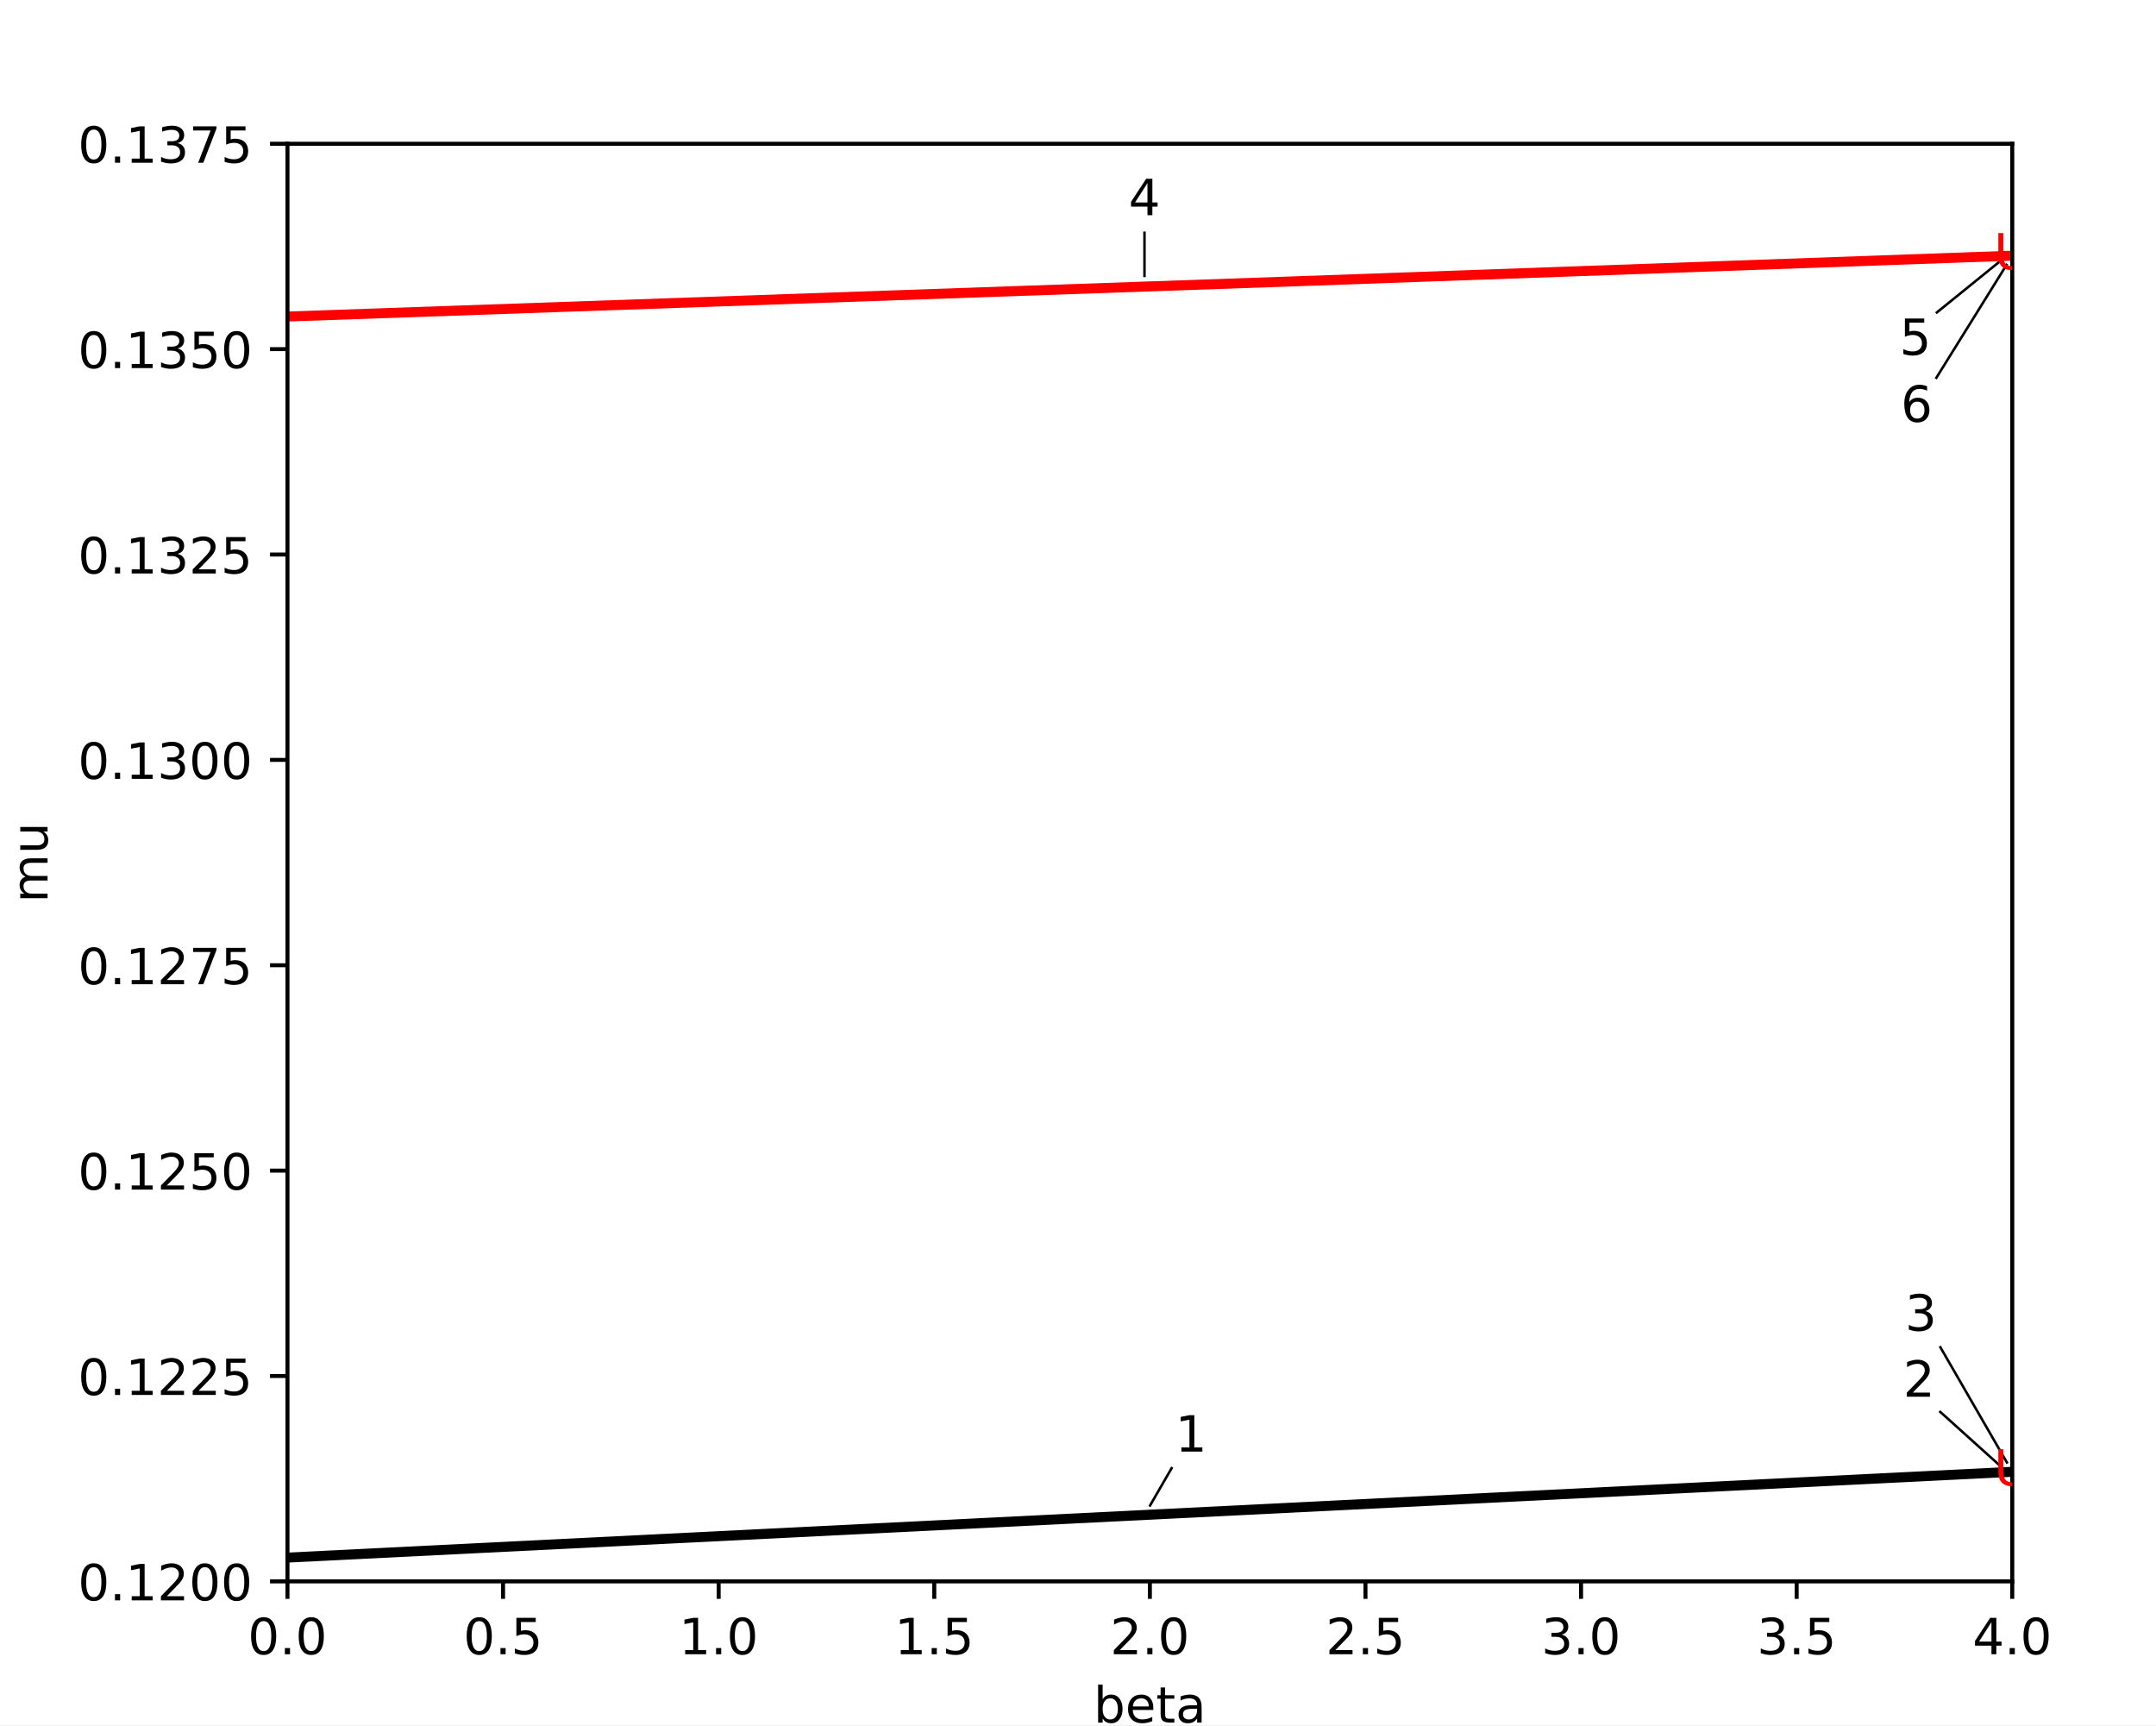
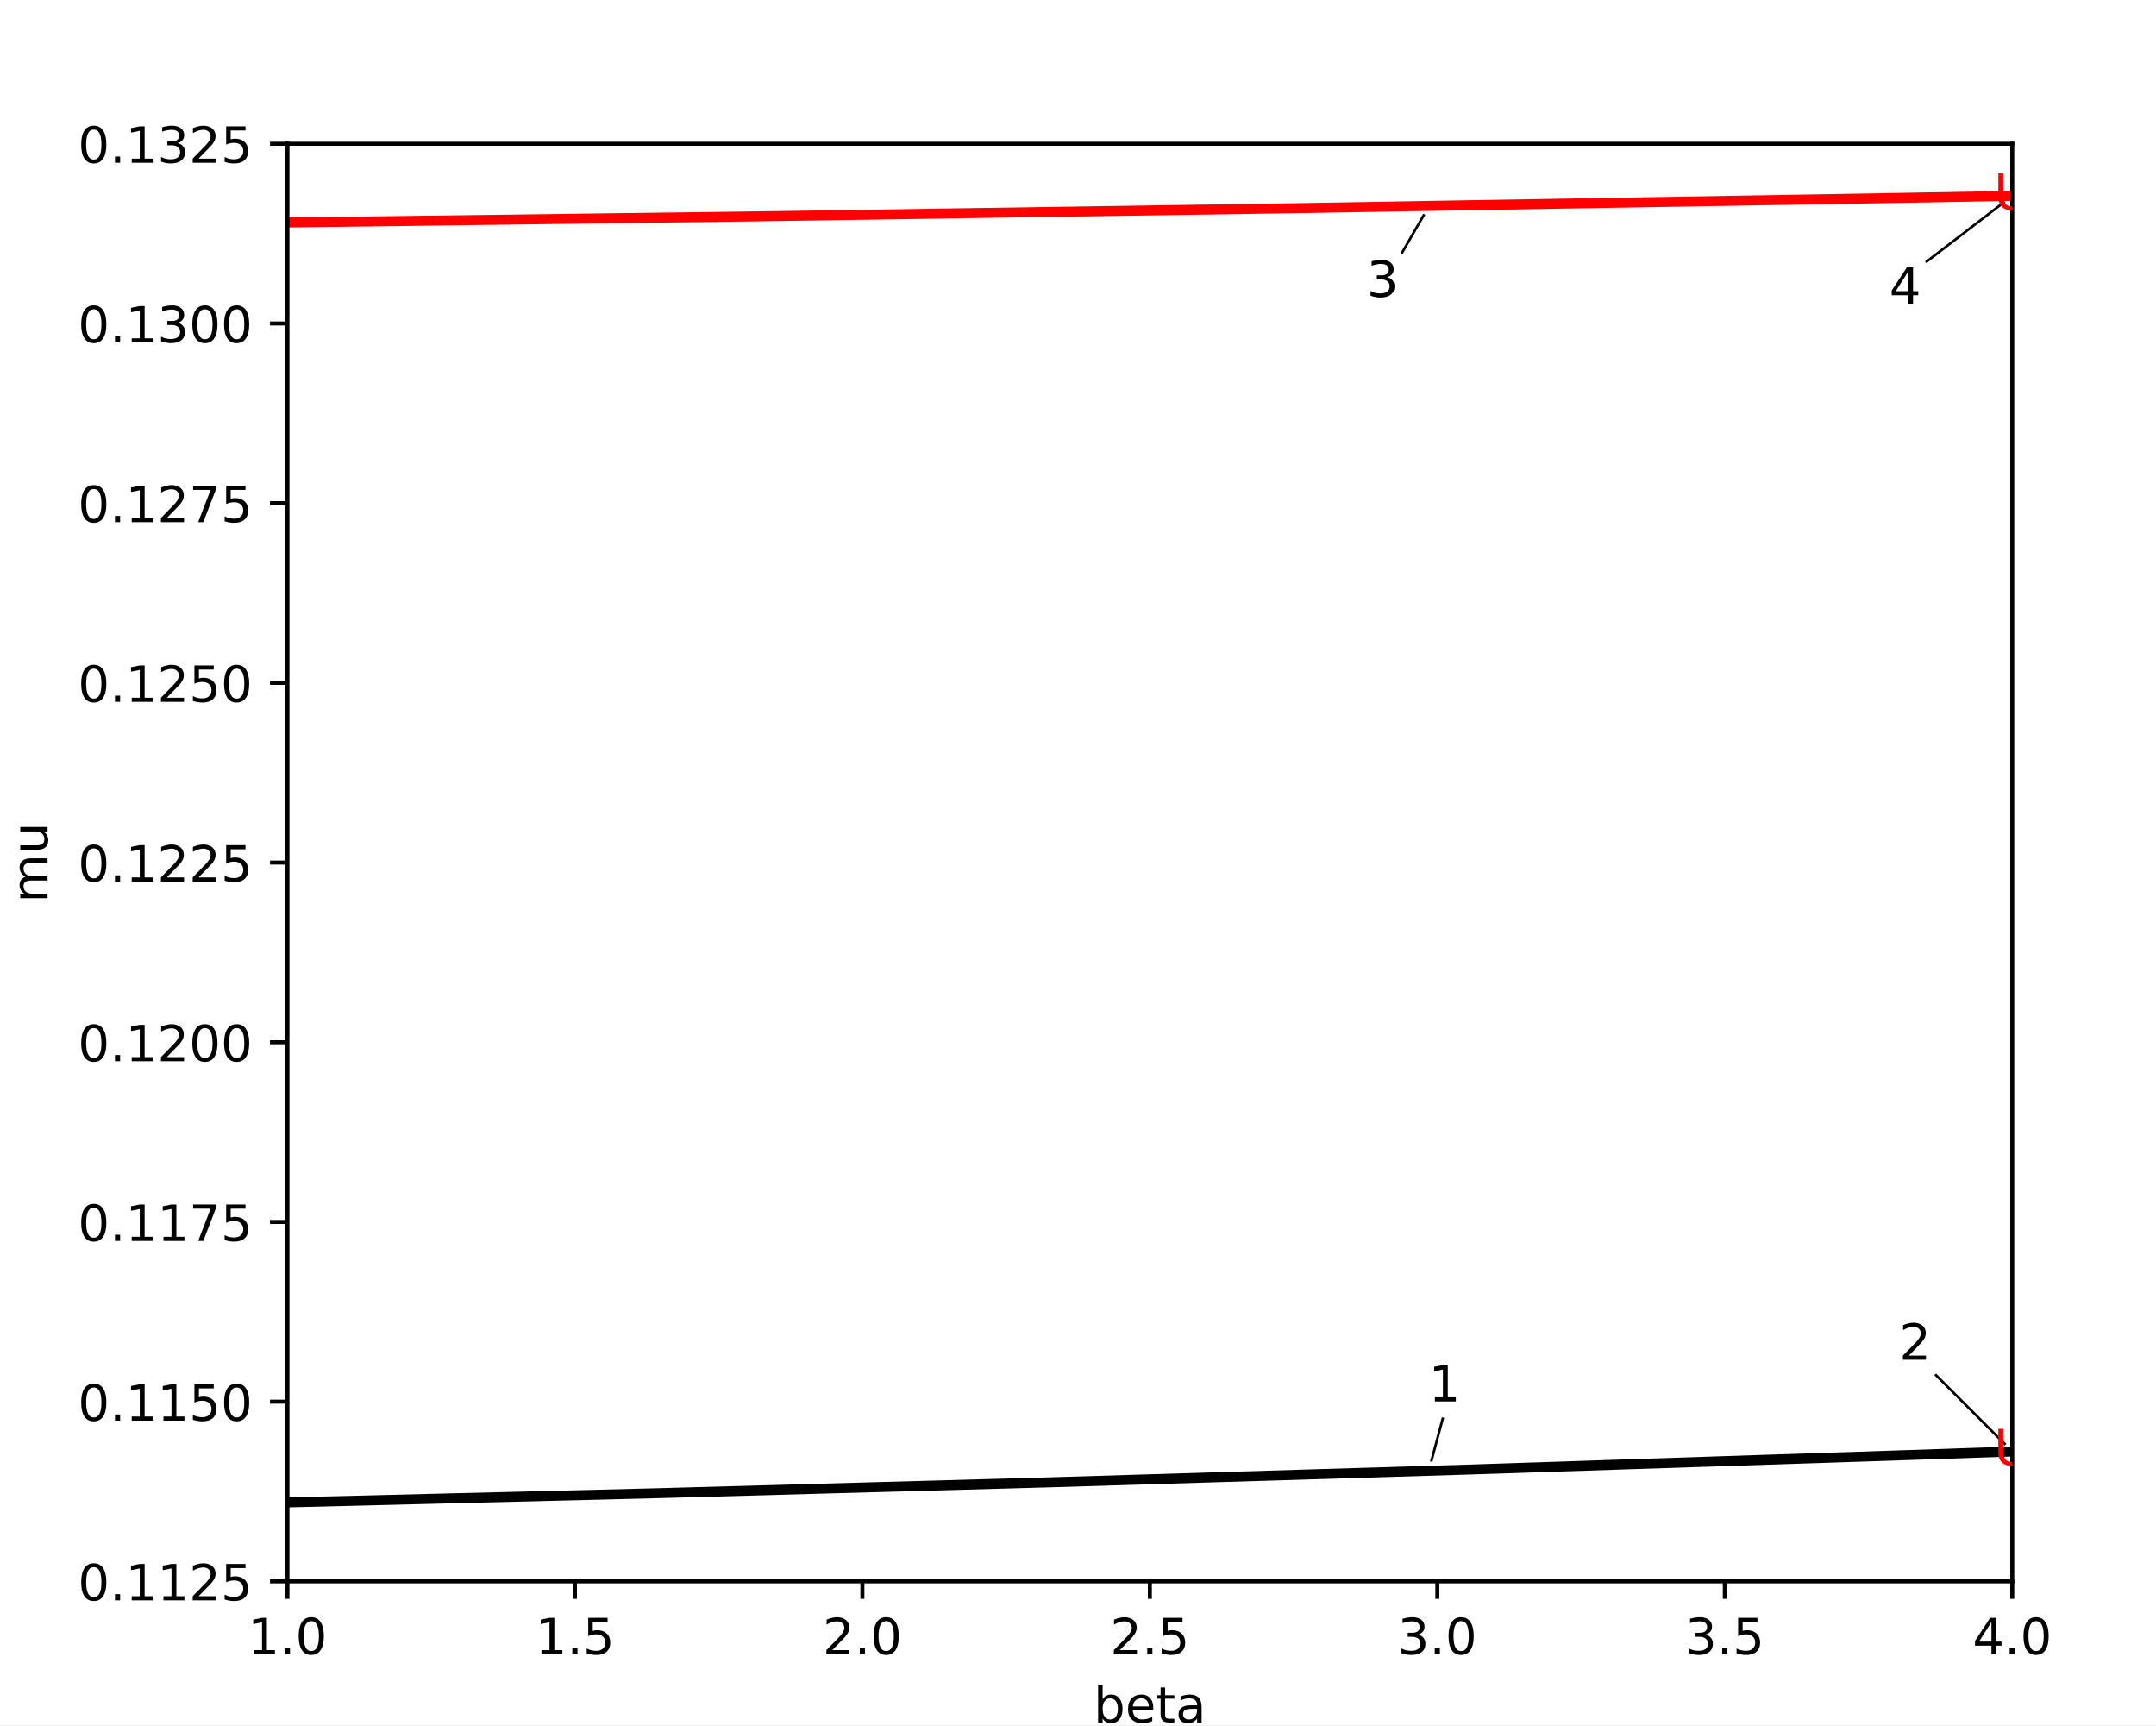
<svg xmlns="http://www.w3.org/2000/svg" xmlns:xlink="http://www.w3.org/1999/xlink" height="345.6pt" version="1.1" viewBox="0 0 432 345.6" width="432pt">
  <defs>
    <style type="text/css">*{stroke-linecap:butt;stroke-linejoin:round;}</style>
  </defs>
  <g id="figure_1">
    <g id="patch_1">
      <path d="M 0 345.6  L 432 345.6  L 432 0  L 0 0  z " style="fill:#ffffff;" />
    </g>
    <g id="axes_1">
      <g id="patch_2">
        <path d="M 57.6 316.8  L 403.2 316.8  L 403.2 28.8  L 57.6 28.8  z " style="fill:#ffffff;" />
      </g>
      <g id="matplotlib.axis_1">
        <g id="xtick_1">
          <g id="line2d_1">
            <defs>
-               <path d="M 0 0  L 0 3.5  " id="m49699aedb4" style="stroke:#000000;stroke-width:0.8;" />
+               <path d="M 0 0  L 0 3.5  " id="mdcc0857566" style="stroke:#000000;stroke-width:0.8;" />
            </defs>
            <g>
-               <use style="stroke:#000000;stroke-width:0.8;" x="57.6" xlink:href="#m49699aedb4" y="316.8" />
+               <use style="stroke:#000000;stroke-width:0.8;" x="57.6" xlink:href="#mdcc0857566" y="316.8" />
            </g>
          </g>
          <g id="text_1">
            <g transform="translate(49.64844 331.3984)scale(0.1 -0.1)">
              <defs>
+                 <path d="M 794 531  L 1825 531  L 1825 4091  L 703 3866  L 703 4441  L 1819 4666  L 2450 4666  L 2450 531  L 3481 531  L 3481 0  L 794 0  L 794 531  z " id="DejaVuSans-31" transform="scale(0.015625)" />
+                 <path d="M 684 794  L 1344 794  L 1344 0  L 684 0  L 684 794  z " id="DejaVuSans-2e" transform="scale(0.015625)" />
                <path d="M 2034 4250  Q 1547 4250 1301 3770  Q 1056 3291 1056 2328  Q 1056 1369 1301 889  Q 1547 409 2034 409  Q 2525 409 2770 889  Q 3016 1369 3016 2328  Q 3016 3291 2770 3770  Q 2525 4250 2034 4250  z M 2034 4750  Q 2819 4750 3233 4129  Q 3647 3509 3647 2328  Q 3647 1150 3233 529  Q 2819 -91 2034 -91  Q 1250 -91 836 529  Q 422 1150 422 2328  Q 422 3509 836 4129  Q 1250 4750 2034 4750  z " id="DejaVuSans-30" transform="scale(0.015625)" />
-                 <path d="M 684 794  L 1344 794  L 1344 0  L 684 0  L 684 794  z " id="DejaVuSans-2e" transform="scale(0.015625)" />
-               </defs>
-               <use xlink:href="#DejaVuSans-30" />
+               </defs>
+               <use xlink:href="#DejaVuSans-31" />
              <use x="63.623" xlink:href="#DejaVuSans-2e" />
              <use x="95.41" xlink:href="#DejaVuSans-30" />
            </g>
          </g>
        </g>
        <g id="xtick_2">
          <g id="line2d_2">
            <g>
-               <use style="stroke:#000000;stroke-width:0.8;" x="100.8" xlink:href="#m49699aedb4" y="316.8" />
+               <use style="stroke:#000000;stroke-width:0.8;" x="115.2" xlink:href="#mdcc0857566" y="316.8" />
            </g>
          </g>
          <g id="text_2">
-             <g transform="translate(92.84844 331.3984)scale(0.1 -0.1)">
+             <g transform="translate(107.2484 331.3984)scale(0.1 -0.1)">
              <defs>
                <path d="M 691 4666  L 3169 4666  L 3169 4134  L 1269 4134  L 1269 2991  Q 1406 3038 1543 3061  Q 1681 3084 1819 3084  Q 2600 3084 3056 2656  Q 3513 2228 3513 1497  Q 3513 744 3044 326  Q 2575 -91 1722 -91  Q 1428 -91 1123 -41  Q 819 9 494 109  L 494 744  Q 775 591 1075 516  Q 1375 441 1709 441  Q 2250 441 2565 725  Q 2881 1009 2881 1497  Q 2881 1984 2565 2268  Q 2250 2553 1709 2553  Q 1456 2553 1204 2497  Q 953 2441 691 2322  L 691 4666  z " id="DejaVuSans-35" transform="scale(0.015625)" />
              </defs>
-               <use xlink:href="#DejaVuSans-30" />
+               <use xlink:href="#DejaVuSans-31" />
              <use x="63.623" xlink:href="#DejaVuSans-2e" />
              <use x="95.41" xlink:href="#DejaVuSans-35" />
            </g>
          </g>
        </g>
        <g id="xtick_3">
          <g id="line2d_3">
            <g>
-               <use style="stroke:#000000;stroke-width:0.8;" x="144" xlink:href="#m49699aedb4" y="316.8" />
+               <use style="stroke:#000000;stroke-width:0.8;" x="172.8" xlink:href="#mdcc0857566" y="316.8" />
            </g>
          </g>
          <g id="text_3">
-             <g transform="translate(136.0484 331.3984)scale(0.1 -0.1)">
-               <defs>
-                 <path d="M 794 531  L 1825 531  L 1825 4091  L 703 3866  L 703 4441  L 1819 4666  L 2450 4666  L 2450 531  L 3481 531  L 3481 0  L 794 0  L 794 531  z " id="DejaVuSans-31" transform="scale(0.015625)" />
-               </defs>
-               <use xlink:href="#DejaVuSans-31" />
+             <g transform="translate(164.8484 331.3984)scale(0.1 -0.1)">
+               <defs>
+                 <path d="M 1228 531  L 3431 531  L 3431 0  L 469 0  L 469 531  Q 828 903 1448 1529  Q 2069 2156 2228 2338  Q 2531 2678 2651 2914  Q 2772 3150 2772 3378  Q 2772 3750 2511 3984  Q 2250 4219 1831 4219  Q 1534 4219 1204 4116  Q 875 4013 500 3803  L 500 4441  Q 881 4594 1212 4672  Q 1544 4750 1819 4750  Q 2544 4750 2975 4387  Q 3406 4025 3406 3419  Q 3406 3131 3298 2873  Q 3191 2616 2906 2266  Q 2828 2175 2409 1742  Q 1991 1309 1228 531  z " id="DejaVuSans-32" transform="scale(0.015625)" />
+               </defs>
+               <use xlink:href="#DejaVuSans-32" />
              <use x="63.623" xlink:href="#DejaVuSans-2e" />
              <use x="95.41" xlink:href="#DejaVuSans-30" />
            </g>
          </g>
        </g>
        <g id="xtick_4">
          <g id="line2d_4">
            <g>
-               <use style="stroke:#000000;stroke-width:0.8;" x="187.2" xlink:href="#m49699aedb4" y="316.8" />
+               <use style="stroke:#000000;stroke-width:0.8;" x="230.4" xlink:href="#mdcc0857566" y="316.8" />
            </g>
          </g>
          <g id="text_4">
-             <g transform="translate(179.2484 331.3984)scale(0.1 -0.1)">
-               <use xlink:href="#DejaVuSans-31" />
+             <g transform="translate(222.4484 331.3984)scale(0.1 -0.1)">
+               <use xlink:href="#DejaVuSans-32" />
              <use x="63.623" xlink:href="#DejaVuSans-2e" />
              <use x="95.41" xlink:href="#DejaVuSans-35" />
            </g>
          </g>
        </g>
        <g id="xtick_5">
          <g id="line2d_5">
            <g>
-               <use style="stroke:#000000;stroke-width:0.8;" x="230.4" xlink:href="#m49699aedb4" y="316.8" />
+               <use style="stroke:#000000;stroke-width:0.8;" x="288" xlink:href="#mdcc0857566" y="316.8" />
            </g>
          </g>
          <g id="text_5">
-             <g transform="translate(222.4484 331.3984)scale(0.1 -0.1)">
-               <defs>
-                 <path d="M 1228 531  L 3431 531  L 3431 0  L 469 0  L 469 531  Q 828 903 1448 1529  Q 2069 2156 2228 2338  Q 2531 2678 2651 2914  Q 2772 3150 2772 3378  Q 2772 3750 2511 3984  Q 2250 4219 1831 4219  Q 1534 4219 1204 4116  Q 875 4013 500 3803  L 500 4441  Q 881 4594 1212 4672  Q 1544 4750 1819 4750  Q 2544 4750 2975 4387  Q 3406 4025 3406 3419  Q 3406 3131 3298 2873  Q 3191 2616 2906 2266  Q 2828 2175 2409 1742  Q 1991 1309 1228 531  z " id="DejaVuSans-32" transform="scale(0.015625)" />
-               </defs>
-               <use xlink:href="#DejaVuSans-32" />
+             <g transform="translate(280.0484 331.3984)scale(0.1 -0.1)">
+               <defs>
+                 <path d="M 2597 2516  Q 3050 2419 3304 2112  Q 3559 1806 3559 1356  Q 3559 666 3084 287  Q 2609 -91 1734 -91  Q 1441 -91 1130 -33  Q 819 25 488 141  L 488 750  Q 750 597 1062 519  Q 1375 441 1716 441  Q 2309 441 2620 675  Q 2931 909 2931 1356  Q 2931 1769 2642 2001  Q 2353 2234 1838 2234  L 1294 2234  L 1294 2753  L 1863 2753  Q 2328 2753 2575 2939  Q 2822 3125 2822 3475  Q 2822 3834 2567 4026  Q 2313 4219 1838 4219  Q 1578 4219 1281 4162  Q 984 4106 628 3988  L 628 4550  Q 988 4650 1302 4700  Q 1616 4750 1894 4750  Q 2613 4750 3031 4423  Q 3450 4097 3450 3541  Q 3450 3153 3228 2886  Q 3006 2619 2597 2516  z " id="DejaVuSans-33" transform="scale(0.015625)" />
+               </defs>
+               <use xlink:href="#DejaVuSans-33" />
              <use x="63.623" xlink:href="#DejaVuSans-2e" />
              <use x="95.41" xlink:href="#DejaVuSans-30" />
            </g>
          </g>
        </g>
        <g id="xtick_6">
          <g id="line2d_6">
            <g>
-               <use style="stroke:#000000;stroke-width:0.8;" x="273.6" xlink:href="#m49699aedb4" y="316.8" />
+               <use style="stroke:#000000;stroke-width:0.8;" x="345.6" xlink:href="#mdcc0857566" y="316.8" />
            </g>
          </g>
          <g id="text_6">
-             <g transform="translate(265.6484 331.3984)scale(0.1 -0.1)">
-               <use xlink:href="#DejaVuSans-32" />
+             <g transform="translate(337.6484 331.3984)scale(0.1 -0.1)">
+               <use xlink:href="#DejaVuSans-33" />
              <use x="63.623" xlink:href="#DejaVuSans-2e" />
              <use x="95.41" xlink:href="#DejaVuSans-35" />
            </g>
          </g>
        </g>
        <g id="xtick_7">
          <g id="line2d_7">
            <g>
-               <use style="stroke:#000000;stroke-width:0.8;" x="316.8" xlink:href="#m49699aedb4" y="316.8" />
+               <use style="stroke:#000000;stroke-width:0.8;" x="403.2" xlink:href="#mdcc0857566" y="316.8" />
            </g>
          </g>
          <g id="text_7">
-             <g transform="translate(308.8484 331.3984)scale(0.1 -0.1)">
-               <defs>
-                 <path d="M 2597 2516  Q 3050 2419 3304 2112  Q 3559 1806 3559 1356  Q 3559 666 3084 287  Q 2609 -91 1734 -91  Q 1441 -91 1130 -33  Q 819 25 488 141  L 488 750  Q 750 597 1062 519  Q 1375 441 1716 441  Q 2309 441 2620 675  Q 2931 909 2931 1356  Q 2931 1769 2642 2001  Q 2353 2234 1838 2234  L 1294 2234  L 1294 2753  L 1863 2753  Q 2328 2753 2575 2939  Q 2822 3125 2822 3475  Q 2822 3834 2567 4026  Q 2313 4219 1838 4219  Q 1578 4219 1281 4162  Q 984 4106 628 3988  L 628 4550  Q 988 4650 1302 4700  Q 1616 4750 1894 4750  Q 2613 4750 3031 4423  Q 3450 4097 3450 3541  Q 3450 3153 3228 2886  Q 3006 2619 2597 2516  z " id="DejaVuSans-33" transform="scale(0.015625)" />
-               </defs>
-               <use xlink:href="#DejaVuSans-33" />
+             <g transform="translate(395.2484 331.3984)scale(0.1 -0.1)">
+               <defs>
+                 <path d="M 2419 4116  L 825 1625  L 2419 1625  L 2419 4116  z M 2253 4666  L 3047 4666  L 3047 1625  L 3713 1625  L 3713 1100  L 3047 1100  L 3047 0  L 2419 0  L 2419 1100  L 313 1100  L 313 1709  L 2253 4666  z " id="DejaVuSans-34" transform="scale(0.015625)" />
+               </defs>
+               <use xlink:href="#DejaVuSans-34" />
              <use x="63.623" xlink:href="#DejaVuSans-2e" />
              <use x="95.41" xlink:href="#DejaVuSans-30" />
            </g>
          </g>
        </g>
-         <g id="xtick_8">
-           <g id="line2d_8">
-             <g>
-               <use style="stroke:#000000;stroke-width:0.8;" x="360" xlink:href="#m49699aedb4" y="316.8" />
-             </g>
-           </g>
-           <g id="text_8">
-             <g transform="translate(352.0484 331.3984)scale(0.1 -0.1)">
-               <use xlink:href="#DejaVuSans-33" />
-               <use x="63.623" xlink:href="#DejaVuSans-2e" />
-               <use x="95.41" xlink:href="#DejaVuSans-35" />
-             </g>
-           </g>
-         </g>
-         <g id="xtick_9">
-           <g id="line2d_9">
-             <g>
-               <use style="stroke:#000000;stroke-width:0.8;" x="403.2" xlink:href="#m49699aedb4" y="316.8" />
-             </g>
-           </g>
-           <g id="text_9">
-             <g transform="translate(395.2484 331.3984)scale(0.1 -0.1)">
-               <defs>
-                 <path d="M 2419 4116  L 825 1625  L 2419 1625  L 2419 4116  z M 2253 4666  L 3047 4666  L 3047 1625  L 3713 1625  L 3713 1100  L 3047 1100  L 3047 0  L 2419 0  L 2419 1100  L 313 1100  L 313 1709  L 2253 4666  z " id="DejaVuSans-34" transform="scale(0.015625)" />
-               </defs>
-               <use xlink:href="#DejaVuSans-34" />
-               <use x="63.623" xlink:href="#DejaVuSans-2e" />
-               <use x="95.41" xlink:href="#DejaVuSans-30" />
-             </g>
-           </g>
-         </g>
-         <g id="text_10">
+         <g id="text_8">
          <g transform="translate(219.125 345.0766)scale(0.1 -0.1)">
            <defs>
              <path d="M 3116 1747  Q 3116 2381 2855 2742  Q 2594 3103 2138 3103  Q 1681 3103 1420 2742  Q 1159 2381 1159 1747  Q 1159 1113 1420 752  Q 1681 391 2138 391  Q 2594 391 2855 752  Q 3116 1113 3116 1747  z M 1159 2969  Q 1341 3281 1617 3432  Q 1894 3584 2278 3584  Q 2916 3584 3314 3078  Q 3713 2572 3713 1747  Q 3713 922 3314 415  Q 2916 -91 2278 -91  Q 1894 -91 1617 61  Q 1341 213 1159 525  L 1159 0  L 581 0  L 581 4863  L 1159 4863  L 1159 2969  z " id="DejaVuSans-62" transform="scale(0.015625)" />
              <path d="M 3597 1894  L 3597 1613  L 953 1613  Q 991 1019 1311 708  Q 1631 397 2203 397  Q 2534 397 2845 478  Q 3156 559 3463 722  L 3463 178  Q 3153 47 2828 -22  Q 2503 -91 2169 -91  Q 1331 -91 842 396  Q 353 884 353 1716  Q 353 2575 817 3079  Q 1281 3584 2069 3584  Q 2775 3584 3186 3129  Q 3597 2675 3597 1894  z M 3022 2063  Q 3016 2534 2758 2815  Q 2500 3097 2075 3097  Q 1594 3097 1305 2825  Q 1016 2553 972 2059  L 3022 2063  z " id="DejaVuSans-65" transform="scale(0.015625)" />
              <path d="M 1172 4494  L 1172 3500  L 2356 3500  L 2356 3053  L 1172 3053  L 1172 1153  Q 1172 725 1289 603  Q 1406 481 1766 481  L 2356 481  L 2356 0  L 1766 0  Q 1100 0 847 248  Q 594 497 594 1153  L 594 3053  L 172 3053  L 172 3500  L 594 3500  L 594 4494  L 1172 4494  z " id="DejaVuSans-74" transform="scale(0.015625)" />
              <path d="M 2194 1759  Q 1497 1759 1228 1600  Q 959 1441 959 1056  Q 959 750 1161 570  Q 1363 391 1709 391  Q 2188 391 2477 730  Q 2766 1069 2766 1631  L 2766 1759  L 2194 1759  z M 3341 1997  L 3341 0  L 2766 0  L 2766 531  Q 2569 213 2275 61  Q 1981 -91 1556 -91  Q 1019 -91 701 211  Q 384 513 384 1019  Q 384 1609 779 1909  Q 1175 2209 1959 2209  L 2766 2209  L 2766 2266  Q 2766 2663 2505 2880  Q 2244 3097 1772 3097  Q 1472 3097 1187 3025  Q 903 2953 641 2809  L 641 3341  Q 956 3463 1253 3523  Q 1550 3584 1831 3584  Q 2591 3584 2966 3190  Q 3341 2797 3341 1997  z " id="DejaVuSans-61" transform="scale(0.015625)" />
            </defs>
            <use xlink:href="#DejaVuSans-62" />
            <use x="63.477" xlink:href="#DejaVuSans-65" />
            <use x="125" xlink:href="#DejaVuSans-74" />
            <use x="164.209" xlink:href="#DejaVuSans-61" />
          </g>
        </g>
      </g>
      <g id="matplotlib.axis_2">
        <g id="ytick_1">
+           <g id="line2d_8">
+             <defs>
+               <path d="M 0 0  L -3.5 0  " id="m71cd4c5d2c" style="stroke:#000000;stroke-width:0.8;" />
+             </defs>
+             <g>
+               <use style="stroke:#000000;stroke-width:0.8;" x="57.6" xlink:href="#m71cd4c5d2c" y="316.8" />
+             </g>
+           </g>
+           <g id="text_9">
+             <g transform="translate(15.60938 320.5992)scale(0.1 -0.1)">
+               <use xlink:href="#DejaVuSans-30" />
+               <use x="63.623" xlink:href="#DejaVuSans-2e" />
+               <use x="95.41" xlink:href="#DejaVuSans-31" />
+               <use x="159.033" xlink:href="#DejaVuSans-31" />
+               <use x="222.656" xlink:href="#DejaVuSans-32" />
+               <use x="286.279" xlink:href="#DejaVuSans-35" />
+             </g>
+           </g>
+         </g>
+         <g id="ytick_2">
+           <g id="line2d_9">
+             <g>
+               <use style="stroke:#000000;stroke-width:0.8;" x="57.6" xlink:href="#m71cd4c5d2c" y="280.8" />
+             </g>
+           </g>
+           <g id="text_10">
+             <g transform="translate(15.60938 284.5992)scale(0.1 -0.1)">
+               <use xlink:href="#DejaVuSans-30" />
+               <use x="63.623" xlink:href="#DejaVuSans-2e" />
+               <use x="95.41" xlink:href="#DejaVuSans-31" />
+               <use x="159.033" xlink:href="#DejaVuSans-31" />
+               <use x="222.656" xlink:href="#DejaVuSans-35" />
+               <use x="286.279" xlink:href="#DejaVuSans-30" />
+             </g>
+           </g>
+         </g>
+         <g id="ytick_3">
          <g id="line2d_10">
-             <defs>
-               <path d="M 0 0  L -3.5 0  " id="m24485cbc75" style="stroke:#000000;stroke-width:0.8;" />
-             </defs>
-             <g>
-               <use style="stroke:#000000;stroke-width:0.8;" x="57.6" xlink:href="#m24485cbc75" y="316.8" />
+             <g>
+               <use style="stroke:#000000;stroke-width:0.8;" x="57.6" xlink:href="#m71cd4c5d2c" y="244.8" />
            </g>
          </g>
          <g id="text_11">
-             <g transform="translate(15.60938 320.5992)scale(0.1 -0.1)">
+             <g transform="translate(15.60938 248.5992)scale(0.1 -0.1)">
+               <defs>
+                 <path d="M 525 4666  L 3525 4666  L 3525 4397  L 1831 0  L 1172 0  L 2766 4134  L 525 4134  L 525 4666  z " id="DejaVuSans-37" transform="scale(0.015625)" />
+               </defs>
+               <use xlink:href="#DejaVuSans-30" />
+               <use x="63.623" xlink:href="#DejaVuSans-2e" />
+               <use x="95.41" xlink:href="#DejaVuSans-31" />
+               <use x="159.033" xlink:href="#DejaVuSans-31" />
+               <use x="222.656" xlink:href="#DejaVuSans-37" />
+               <use x="286.279" xlink:href="#DejaVuSans-35" />
+             </g>
+           </g>
+         </g>
+         <g id="ytick_4">
+           <g id="line2d_11">
+             <g>
+               <use style="stroke:#000000;stroke-width:0.8;" x="57.6" xlink:href="#m71cd4c5d2c" y="208.8" />
+             </g>
+           </g>
+           <g id="text_12">
+             <g transform="translate(15.60938 212.5992)scale(0.1 -0.1)">
              <use xlink:href="#DejaVuSans-30" />
              <use x="63.623" xlink:href="#DejaVuSans-2e" />
              <use x="95.41" xlink:href="#DejaVuSans-31" />
              <use x="159.033" xlink:href="#DejaVuSans-32" />
              <use x="222.656" xlink:href="#DejaVuSans-30" />
              <use x="286.279" xlink:href="#DejaVuSans-30" />
            </g>
          </g>
        </g>
-         <g id="ytick_2">
-           <g id="line2d_11">
-             <g>
-               <use style="stroke:#000000;stroke-width:0.8;" x="57.6" xlink:href="#m24485cbc75" y="275.657" />
-             </g>
-           </g>
-           <g id="text_12">
-             <g transform="translate(15.60938 279.4564)scale(0.1 -0.1)">
+         <g id="ytick_5">
+           <g id="line2d_12">
+             <g>
+               <use style="stroke:#000000;stroke-width:0.8;" x="57.6" xlink:href="#m71cd4c5d2c" y="172.8" />
+             </g>
+           </g>
+           <g id="text_13">
+             <g transform="translate(15.60938 176.5992)scale(0.1 -0.1)">
              <use xlink:href="#DejaVuSans-30" />
              <use x="63.623" xlink:href="#DejaVuSans-2e" />
              <use x="95.41" xlink:href="#DejaVuSans-31" />
              <use x="159.033" xlink:href="#DejaVuSans-32" />
              <use x="222.656" xlink:href="#DejaVuSans-32" />
              <use x="286.279" xlink:href="#DejaVuSans-35" />
            </g>
          </g>
        </g>
-         <g id="ytick_3">
-           <g id="line2d_12">
-             <g>
-               <use style="stroke:#000000;stroke-width:0.8;" x="57.6" xlink:href="#m24485cbc75" y="234.514" />
-             </g>
-           </g>
-           <g id="text_13">
-             <g transform="translate(15.60938 238.3135)scale(0.1 -0.1)">
+         <g id="ytick_6">
+           <g id="line2d_13">
+             <g>
+               <use style="stroke:#000000;stroke-width:0.8;" x="57.6" xlink:href="#m71cd4c5d2c" y="136.8" />
+             </g>
+           </g>
+           <g id="text_14">
+             <g transform="translate(15.60938 140.5992)scale(0.1 -0.1)">
              <use xlink:href="#DejaVuSans-30" />
              <use x="63.623" xlink:href="#DejaVuSans-2e" />
              <use x="95.41" xlink:href="#DejaVuSans-31" />
              <use x="159.033" xlink:href="#DejaVuSans-32" />
              <use x="222.656" xlink:href="#DejaVuSans-35" />
              <use x="286.279" xlink:href="#DejaVuSans-30" />
            </g>
          </g>
        </g>
-         <g id="ytick_4">
-           <g id="line2d_13">
-             <g>
-               <use style="stroke:#000000;stroke-width:0.8;" x="57.6" xlink:href="#m24485cbc75" y="193.371" />
-             </g>
-           </g>
-           <g id="text_14">
-             <g transform="translate(15.60938 197.1706)scale(0.1 -0.1)">
-               <defs>
-                 <path d="M 525 4666  L 3525 4666  L 3525 4397  L 1831 0  L 1172 0  L 2766 4134  L 525 4134  L 525 4666  z " id="DejaVuSans-37" transform="scale(0.015625)" />
-               </defs>
+         <g id="ytick_7">
+           <g id="line2d_14">
+             <g>
+               <use style="stroke:#000000;stroke-width:0.8;" x="57.6" xlink:href="#m71cd4c5d2c" y="100.8" />
+             </g>
+           </g>
+           <g id="text_15">
+             <g transform="translate(15.60938 104.5992)scale(0.1 -0.1)">
              <use xlink:href="#DejaVuSans-30" />
              <use x="63.623" xlink:href="#DejaVuSans-2e" />
              <use x="95.41" xlink:href="#DejaVuSans-31" />
              <use x="159.033" xlink:href="#DejaVuSans-32" />
              <use x="222.656" xlink:href="#DejaVuSans-37" />
              <use x="286.279" xlink:href="#DejaVuSans-35" />
            </g>
          </g>
        </g>
-         <g id="ytick_5">
-           <g id="line2d_14">
-             <g>
-               <use style="stroke:#000000;stroke-width:0.8;" x="57.6" xlink:href="#m24485cbc75" y="152.229" />
-             </g>
-           </g>
-           <g id="text_15">
-             <g transform="translate(15.60938 156.0278)scale(0.1 -0.1)">
+         <g id="ytick_8">
+           <g id="line2d_15">
+             <g>
+               <use style="stroke:#000000;stroke-width:0.8;" x="57.6" xlink:href="#m71cd4c5d2c" y="64.8" />
+             </g>
+           </g>
+           <g id="text_16">
+             <g transform="translate(15.60938 68.59922)scale(0.1 -0.1)">
              <use xlink:href="#DejaVuSans-30" />
              <use x="63.623" xlink:href="#DejaVuSans-2e" />
              <use x="95.41" xlink:href="#DejaVuSans-31" />
              <use x="159.033" xlink:href="#DejaVuSans-33" />
              <use x="222.656" xlink:href="#DejaVuSans-30" />
              <use x="286.279" xlink:href="#DejaVuSans-30" />
            </g>
          </g>
        </g>
-         <g id="ytick_6">
-           <g id="line2d_15">
-             <g>
-               <use style="stroke:#000000;stroke-width:0.8;" x="57.6" xlink:href="#m24485cbc75" y="111.086" />
-             </g>
-           </g>
-           <g id="text_16">
-             <g transform="translate(15.60938 114.8849)scale(0.1 -0.1)">
+         <g id="ytick_9">
+           <g id="line2d_16">
+             <g>
+               <use style="stroke:#000000;stroke-width:0.8;" x="57.6" xlink:href="#m71cd4c5d2c" y="28.8" />
+             </g>
+           </g>
+           <g id="text_17">
+             <g transform="translate(15.60938 32.59922)scale(0.1 -0.1)">
              <use xlink:href="#DejaVuSans-30" />
              <use x="63.623" xlink:href="#DejaVuSans-2e" />
              <use x="95.41" xlink:href="#DejaVuSans-31" />
              <use x="159.033" xlink:href="#DejaVuSans-33" />
              <use x="222.656" xlink:href="#DejaVuSans-32" />
              <use x="286.279" xlink:href="#DejaVuSans-35" />
            </g>
          </g>
        </g>
-         <g id="ytick_7">
-           <g id="line2d_16">
-             <g>
-               <use style="stroke:#000000;stroke-width:0.8;" x="57.6" xlink:href="#m24485cbc75" y="69.943" />
-             </g>
-           </g>
-           <g id="text_17">
-             <g transform="translate(15.60938 73.74208)scale(0.1 -0.1)">
-               <use xlink:href="#DejaVuSans-30" />
-               <use x="63.623" xlink:href="#DejaVuSans-2e" />
-               <use x="95.41" xlink:href="#DejaVuSans-31" />
-               <use x="159.033" xlink:href="#DejaVuSans-33" />
-               <use x="222.656" xlink:href="#DejaVuSans-35" />
-               <use x="286.279" xlink:href="#DejaVuSans-30" />
-             </g>
-           </g>
-         </g>
-         <g id="ytick_8">
-           <g id="line2d_17">
-             <g>
-               <use style="stroke:#000000;stroke-width:0.8;" x="57.6" xlink:href="#m24485cbc75" y="28.8" />
-             </g>
-           </g>
-           <g id="text_18">
-             <g transform="translate(15.60938 32.59922)scale(0.1 -0.1)">
-               <use xlink:href="#DejaVuSans-30" />
-               <use x="63.623" xlink:href="#DejaVuSans-2e" />
-               <use x="95.41" xlink:href="#DejaVuSans-31" />
-               <use x="159.033" xlink:href="#DejaVuSans-33" />
-               <use x="222.656" xlink:href="#DejaVuSans-37" />
-               <use x="286.279" xlink:href="#DejaVuSans-35" />
-             </g>
-           </g>
-         </g>
-         <g id="text_19">
+         <g id="text_18">
          <g transform="translate(9.529687 180.8391)rotate(-90)scale(0.1 -0.1)">
            <defs>
              <path d="M 3328 2828  Q 3544 3216 3844 3400  Q 4144 3584 4550 3584  Q 5097 3584 5394 3201  Q 5691 2819 5691 2113  L 5691 0  L 5113 0  L 5113 2094  Q 5113 2597 4934 2840  Q 4756 3084 4391 3084  Q 3944 3084 3684 2787  Q 3425 2491 3425 1978  L 3425 0  L 2847 0  L 2847 2094  Q 2847 2600 2669 2842  Q 2491 3084 2119 3084  Q 1678 3084 1418 2786  Q 1159 2488 1159 1978  L 1159 0  L 581 0  L 581 3500  L 1159 3500  L 1159 2956  Q 1356 3278 1631 3431  Q 1906 3584 2284 3584  Q 2666 3584 2933 3390  Q 3200 3197 3328 2828  z " id="DejaVuSans-6d" transform="scale(0.015625)" />
              <path d="M 544 1381  L 544 3500  L 1119 3500  L 1119 1403  Q 1119 906 1312 657  Q 1506 409 1894 409  Q 2359 409 2629 706  Q 2900 1003 2900 1516  L 2900 3500  L 3475 3500  L 3475 0  L 2900 0  L 2900 538  Q 2691 219 2414 64  Q 2138 -91 1772 -91  Q 1169 -91 856 284  Q 544 659 544 1381  z M 1991 3584  L 1991 3584  z " id="DejaVuSans-75" transform="scale(0.015625)" />
            </defs>
            <use xlink:href="#DejaVuSans-6d" />
            <use x="97.412" xlink:href="#DejaVuSans-75" />
          </g>
        </g>
      </g>
+       <g id="line2d_17">
+         <path clip-path="url(#p28b1290060)" d="M 286.838 292.566  L 289.074 284.22  " style="fill:none;stroke:#000000;stroke-linecap:square;stroke-width:0.5;" />
+       </g>
      <g id="line2d_18">
-         <path clip-path="url(#p675092bc43)" d="M 230.438 301.603  L 234.758 294.121  " style="fill:none;stroke:#000000;stroke-linecap:square;stroke-width:0.5;" />
+         <path clip-path="url(#p28b1290060)" d="M 401.673 289.25  L 387.926 275.504  " style="fill:none;stroke:#000000;stroke-linecap:square;stroke-width:0.5;" />
      </g>
      <g id="line2d_19">
-         <path clip-path="url(#p675092bc43)" d="M 400.549 293.452  L 388.778 282.853  " style="fill:none;stroke:#000000;stroke-linecap:square;stroke-width:0.5;" />
+         <path clip-path="url(#p28b1290060)" d="M 285.257 43.137  L 280.937 50.619  " style="fill:none;stroke:#000000;stroke-linecap:square;stroke-width:0.5;" />
      </g>
      <g id="line2d_20">
-         <path clip-path="url(#p675092bc43)" d="M 402.12 292.975  L 388.8 269.904  " style="fill:none;stroke:#000000;stroke-linecap:square;stroke-width:0.5;" />
+         <path clip-path="url(#p28b1290060)" d="M 401.486 40.553  L 386.064 52.387  " style="fill:none;stroke:#000000;stroke-linecap:square;stroke-width:0.5;" />
      </g>
      <g id="line2d_21">
-         <path clip-path="url(#p675092bc43)" d="M 229.321 55.264  L 229.321 46.624  " style="fill:none;stroke:#000000;stroke-linecap:square;stroke-width:0.5;" />
+         <path clip-path="url(#p28b1290060)" d="M 57.6 300.981  L 131.548 299.141  L 210.344 296.955  L 293.758 294.416  L 382.366 291.495  L 403.2 290.778  L 403.2 290.778  " style="fill:none;stroke:#000000;stroke-linecap:square;stroke-width:2;" />
      </g>
      <g id="line2d_22">
-         <path clip-path="url(#p675092bc43)" d="M 400.401 52.621  L 388.091 62.589  " style="fill:none;stroke:#000000;stroke-linecap:square;stroke-width:0.5;" />
-       </g>
-       <g id="line2d_23">
-         <path clip-path="url(#p675092bc43)" d="M 402.059 53.056  L 387.992 75.678  " style="fill:none;stroke:#000000;stroke-linecap:square;stroke-width:0.5;" />
-       </g>
-       <g id="line2d_24">
-         <path clip-path="url(#p675092bc43)" d="M 57.6 312.036  L 403.2 294.846  L 403.2 294.846  " style="fill:none;stroke:#000000;stroke-linecap:square;stroke-width:2;" />
-       </g>
-       <g id="line2d_25">
-         <path clip-path="url(#p675092bc43)" d="M 57.6 63.41  L 259.986 56.339  L 403.2 51.221  L 403.2 51.221  " style="fill:none;stroke:#ff0000;stroke-linecap:square;stroke-width:2;" />
+         <path clip-path="url(#p28b1290060)" d="M 57.6 44.565  L 151.707 43.339  L 258.143 41.727  L 380.709 39.642  L 403.2 39.238  L 403.2 39.238  " style="fill:none;stroke:#ff0000;stroke-linecap:square;stroke-width:2;" />
      </g>
      <g id="patch_3">
        <path d="M 57.6 316.8  L 57.6 28.8  " style="fill:none;stroke:#000000;stroke-linecap:square;stroke-linejoin:miter;stroke-width:0.8;" />
      </g>
      <g id="patch_4">
        <path d="M 403.2 316.8  L 403.2 28.8  " style="fill:none;stroke:#000000;stroke-linecap:square;stroke-linejoin:miter;stroke-width:0.8;" />
      </g>
      <g id="patch_5">
        <path d="M 57.6 316.8  L 403.2 316.8  " style="fill:none;stroke:#000000;stroke-linecap:square;stroke-linejoin:miter;stroke-width:0.8;" />
      </g>
      <g id="patch_6">
        <path d="M 57.6 28.8  L 403.2 28.8  " style="fill:none;stroke:#000000;stroke-linecap:square;stroke-linejoin:miter;stroke-width:0.8;" />
      </g>
+       <g id="text_19">
+         <g clip-path="url(#p28b1290060)">
+           <g transform="translate(286.2657 280.7495)scale(0.1 -0.1)">
+             <use xlink:href="#DejaVuSans-31" />
+           </g>
+         </g>
+       </g>
      <g id="text_20">
-         <g clip-path="url(#p675092bc43)">
-           <g transform="translate(235.4784 290.7943)scale(0.1 -0.1)">
-             <use xlink:href="#DejaVuSans-31" />
+         <g clip-path="url(#p28b1290060)">
+           <g transform="translate(380.5458 272.4062)scale(0.1 -0.1)">
+             <use xlink:href="#DejaVuSans-32" />
          </g>
        </g>
      </g>
      <g id="text_21">
-         <g clip-path="url(#p675092bc43)">
-           <g transform="translate(381.3449 279.8099)scale(0.1 -0.1)">
-             <use xlink:href="#DejaVuSans-32" />
+         <g clip-path="url(#p28b1290060)">
+           <g transform="translate(273.8547 59.46469)scale(0.1 -0.1)">
+             <use xlink:href="#DejaVuSans-33" />
          </g>
        </g>
      </g>
      <g id="text_22">
-         <g clip-path="url(#p675092bc43)">
-           <g transform="translate(381.7175 266.5776)scale(0.1 -0.1)">
-             <use xlink:href="#DejaVuSans-33" />
+         <g clip-path="url(#p28b1290060)">
+           <g transform="translate(378.5586 60.86195)scale(0.1 -0.1)">
+             <use xlink:href="#DejaVuSans-34" />
          </g>
        </g>
      </g>
      <g id="text_23">
-         <g clip-path="url(#p675092bc43)">
-           <g transform="translate(226.1399 43.10405)scale(0.1 -0.1)">
-             <use xlink:href="#DejaVuSans-34" />
-           </g>
-         </g>
-       </g>
-       <g id="text_24">
-         <g clip-path="url(#p675092bc43)">
-           <g transform="translate(380.6099 71.09415)scale(0.1 -0.1)">
-             <use xlink:href="#DejaVuSans-35" />
-           </g>
-         </g>
-       </g>
-       <g id="text_25">
-         <g clip-path="url(#p675092bc43)">
-           <g transform="translate(380.8687 84.49972)scale(0.1 -0.1)">
-             <defs>
-               <path d="M 2113 2584  Q 1688 2584 1439 2293  Q 1191 2003 1191 1497  Q 1191 994 1439 701  Q 1688 409 2113 409  Q 2538 409 2786 701  Q 3034 994 3034 1497  Q 3034 2003 2786 2293  Q 2538 2584 2113 2584  z M 3366 4563  L 3366 3988  Q 3128 4100 2886 4159  Q 2644 4219 2406 4219  Q 1781 4219 1451 3797  Q 1122 3375 1075 2522  Q 1259 2794 1537 2939  Q 1816 3084 2150 3084  Q 2853 3084 3261 2657  Q 3669 2231 3669 1497  Q 3669 778 3244 343  Q 2819 -91 2113 -91  Q 1303 -91 875 529  Q 447 1150 447 2328  Q 447 3434 972 4092  Q 1497 4750 2381 4750  Q 2619 4750 2861 4703  Q 3103 4656 3366 4563  z " id="DejaVuSans-36" transform="scale(0.015625)" />
-             </defs>
-             <use xlink:href="#DejaVuSans-36" />
-           </g>
-         </g>
-       </g>
-       <g id="text_26">
-         <g clip-path="url(#p675092bc43)">
-           <g style="fill:#ff0000;" transform="translate(399.5406 297.6053)scale(0.1 -0.1)">
+         <g clip-path="url(#p28b1290060)">
+           <g style="fill:#ff0000;" transform="translate(399.5406 293.537)scale(0.1 -0.1)">
            <defs>
              <path d="M 556 4666  L 1191 4666  L 1191 1831  Q 1191 1081 1462 751  Q 1734 422 2344 422  Q 2950 422 3222 751  Q 3494 1081 3494 1831  L 3494 4666  L 4128 4666  L 4128 1753  Q 4128 841 3676 375  Q 3225 -91 2344 -91  Q 1459 -91 1007 375  Q 556 841 556 1753  L 556 4666  z " id="DejaVuSans-55" transform="scale(0.015625)" />
            </defs>
            <use xlink:href="#DejaVuSans-55" />
          </g>
        </g>
      </g>
-       <g id="text_27">
-         <g clip-path="url(#p675092bc43)">
-           <g style="fill:#ff0000;" transform="translate(399.5406 53.98079)scale(0.1 -0.1)">
+       <g id="text_24">
+         <g clip-path="url(#p28b1290060)">
+           <g style="fill:#ff0000;" transform="translate(399.5406 41.99702)scale(0.1 -0.1)">
            <use xlink:href="#DejaVuSans-55" />
          </g>
        </g>
      </g>
    </g>
  </g>
  <defs>
-     <clipPath id="p675092bc43">
+     <clipPath id="p28b1290060">
      <rect height="288" width="345.6" x="57.6" y="28.8" />
    </clipPath>
  </defs>
</svg>
